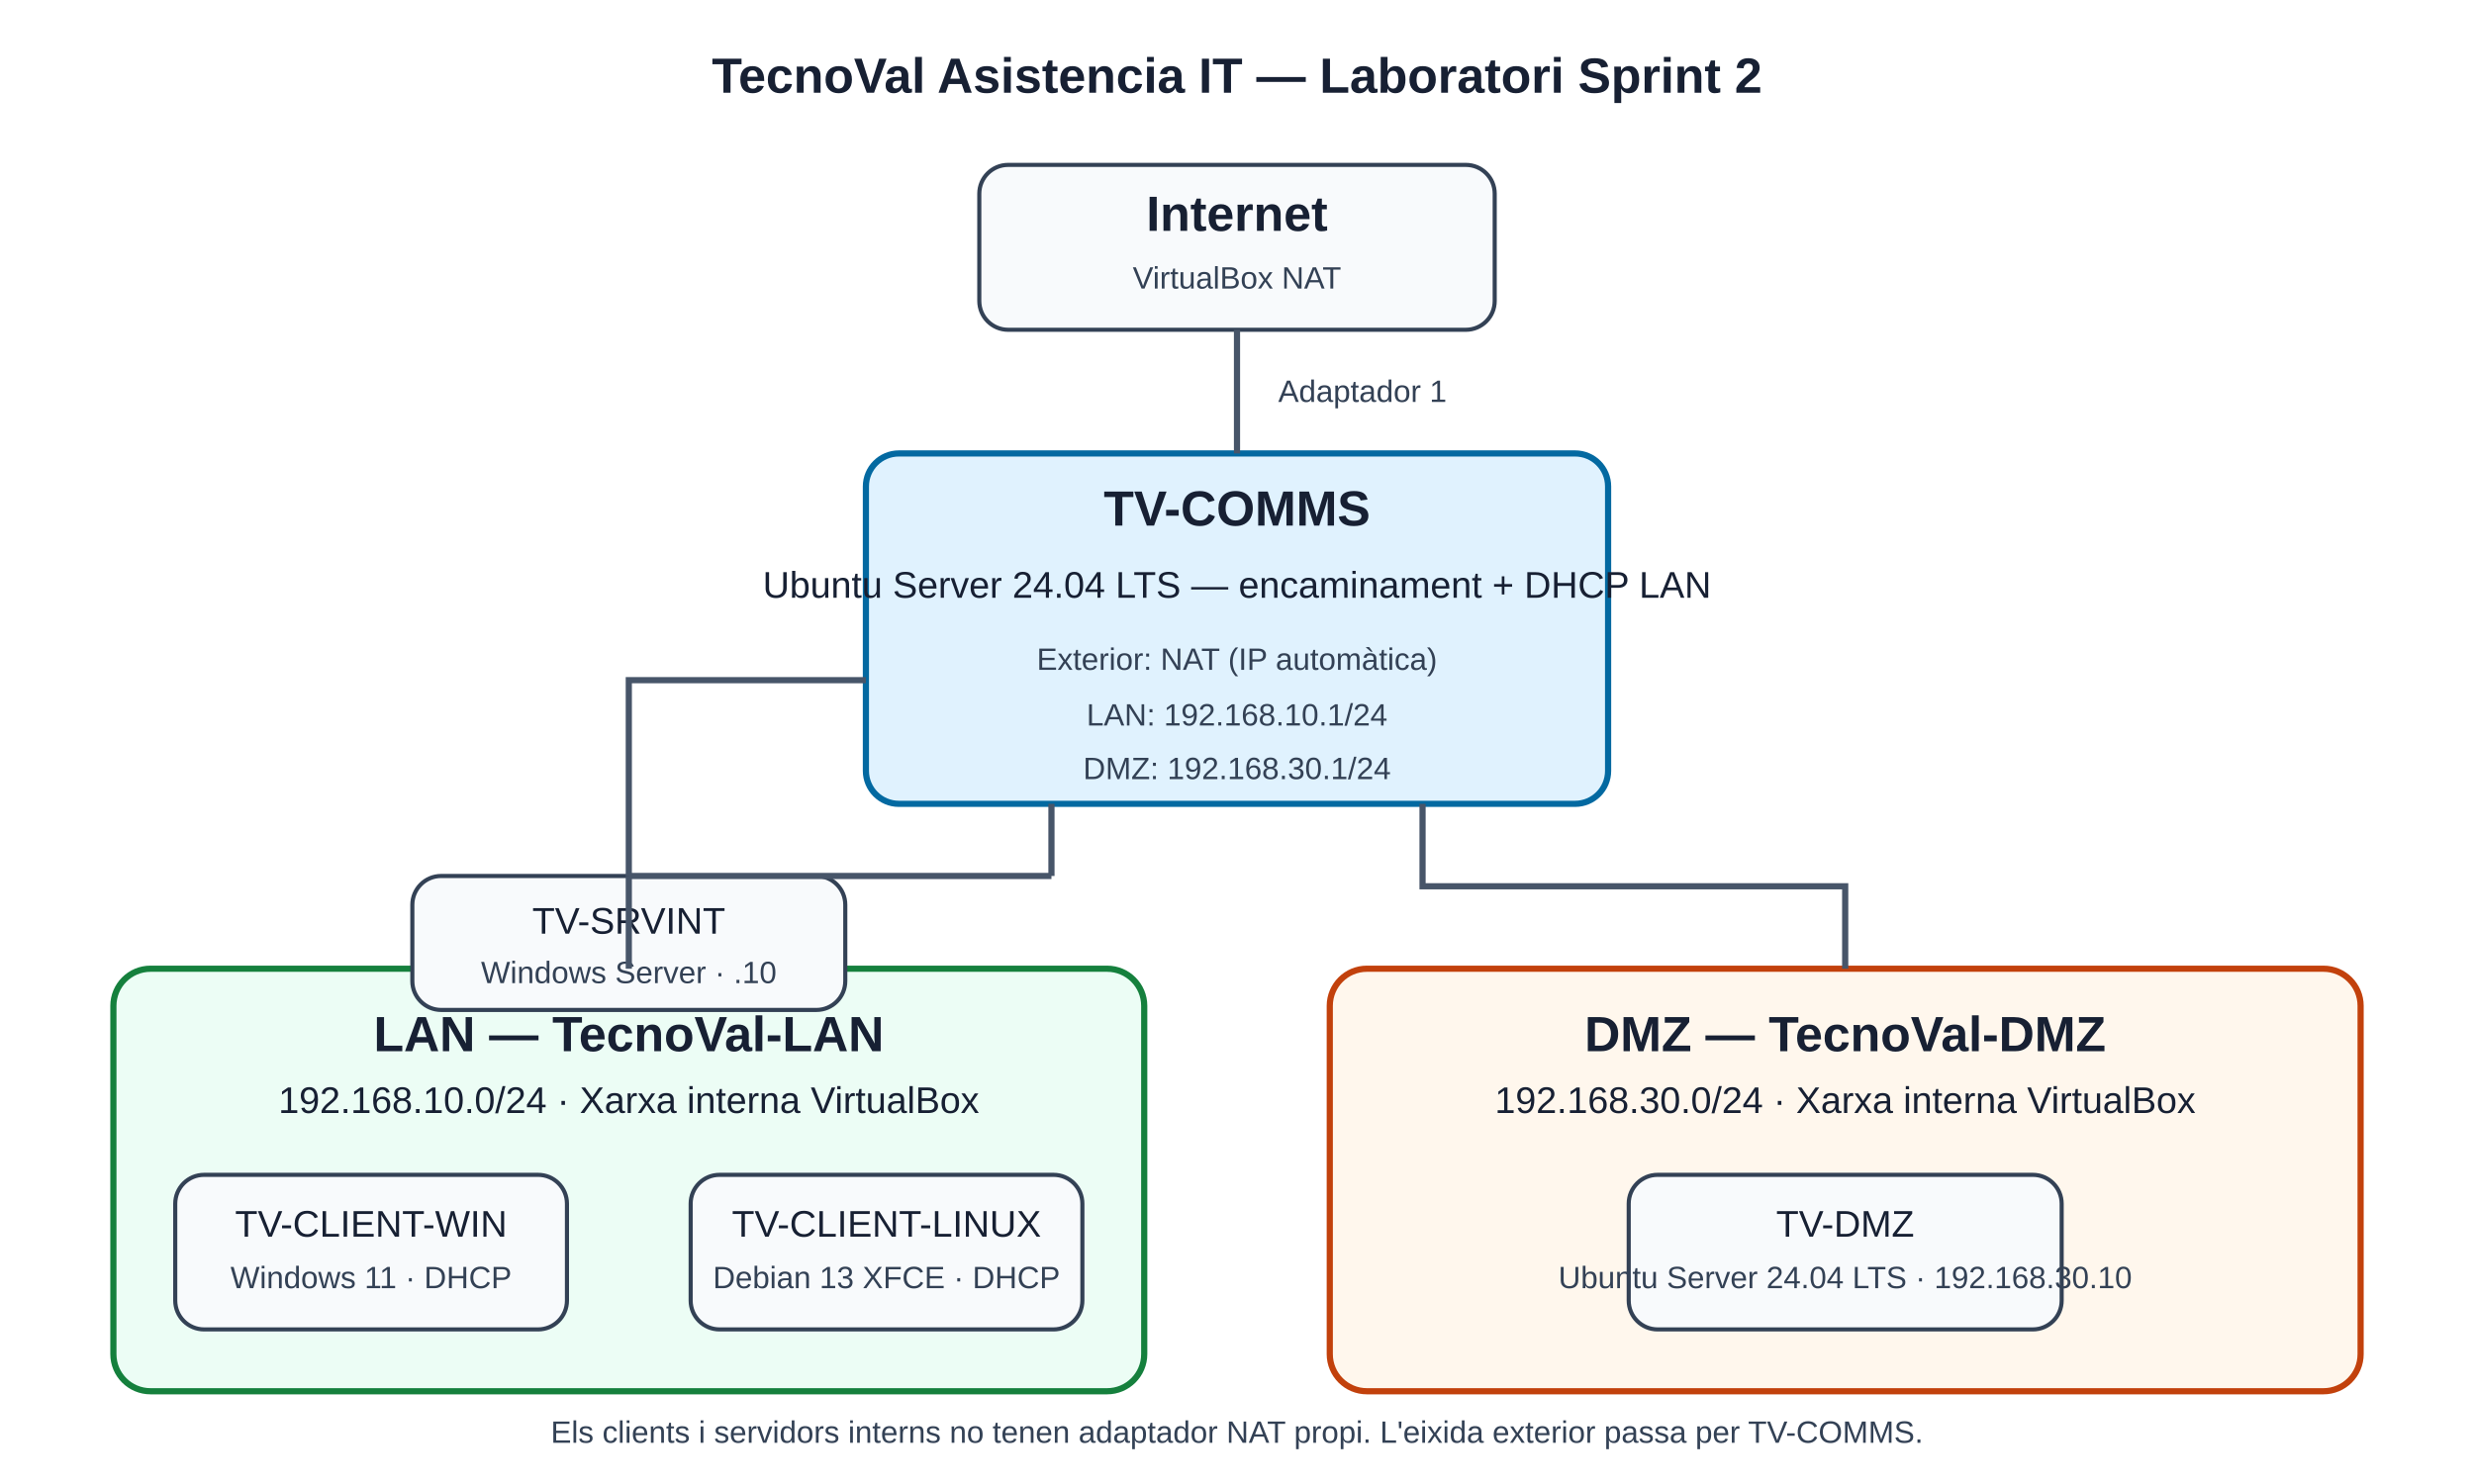
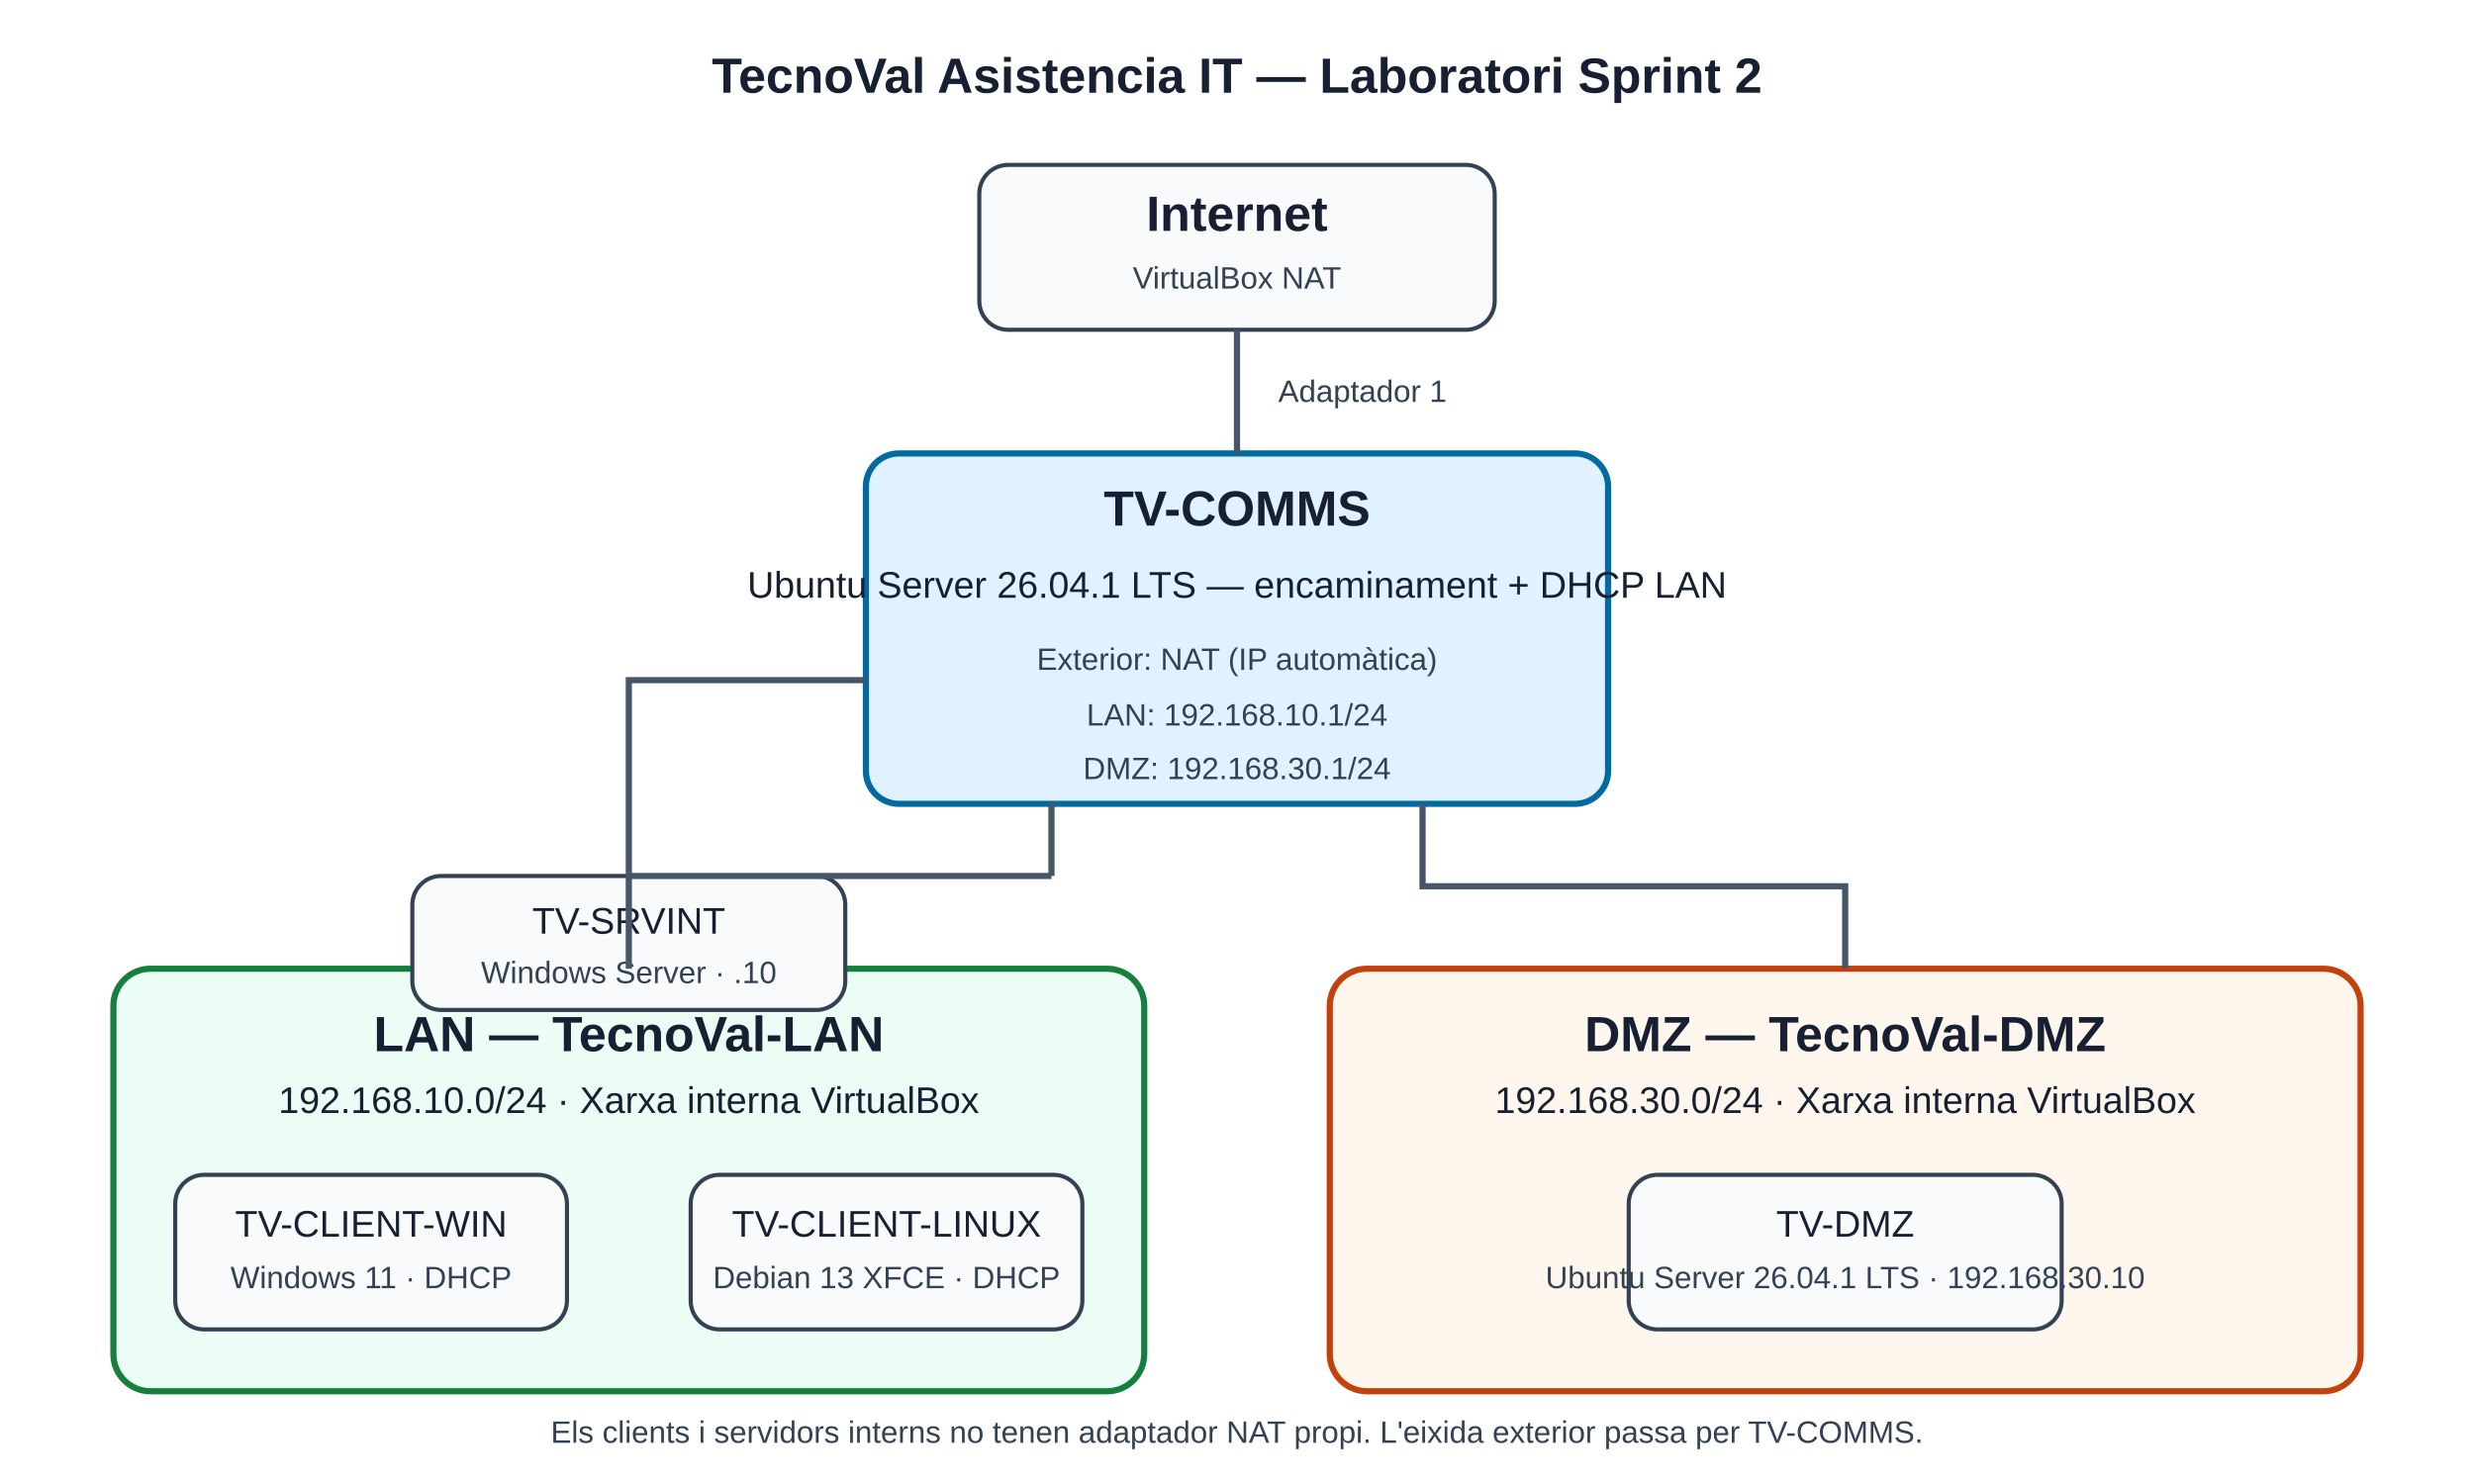
<svg xmlns="http://www.w3.org/2000/svg" width="1200" height="720" viewBox="0 0 1200 720">
  <defs>
    <style>
.t{font: bold 24px Arial;fill:#172033}.s{font:18px Arial;fill:#172033}.small{font:15px Arial;fill:#334155}
.box{fill:#f8fafc;stroke:#334155;stroke-width:2;rx:14}.router{fill:#e0f2fe;stroke:#0369a1;stroke-width:3;rx:16}.lan{fill:#ecfdf5;stroke:#15803d;stroke-width:3;rx:18}.dmz{fill:#fff7ed;stroke:#c2410c;stroke-width:3;rx:18}.line{stroke:#475569;stroke-width:3;fill:none}
</style>
  </defs>
  <rect width="1200" height="720" fill="#ffffff" />
  <text x="600" y="45" text-anchor="middle" class="t">TecnoVal Asistencia IT — Laboratori Sprint 2</text>
  <rect x="475" y="80" width="250" height="80" class="box" />
  <text x="600" y="112" text-anchor="middle" class="t">Internet</text>
  <text x="600" y="140" text-anchor="middle" class="small">VirtualBox NAT</text>
  <rect x="420" y="220" width="360" height="170" class="router" />
  <text x="600" y="255" text-anchor="middle" class="t">TV-COMMS</text>
-   <text x="600" y="290" text-anchor="middle" class="s">Ubuntu Server 24.04 LTS — encaminament + DHCP LAN</text>
+   <text x="600" y="290" text-anchor="middle" class="s">Ubuntu Server 26.04.1 LTS — encaminament + DHCP LAN</text>
  <text x="600" y="325" text-anchor="middle" class="small">Exterior: NAT (IP automàtica)</text>
  <text x="600" y="352" text-anchor="middle" class="small">LAN: 192.168.10.1/24</text>
  <text x="600" y="378" text-anchor="middle" class="small">DMZ: 192.168.30.1/24</text>
  <path d="M600 160 V220" class="line" />
  <text x="620" y="195" class="small">Adaptador 1</text>
  <rect x="55" y="470" width="500" height="205" class="lan" />
  <text x="305" y="510" text-anchor="middle" class="t">LAN — TecnoVal-LAN</text>
  <text x="305" y="540" text-anchor="middle" class="s">192.168.10.0/24 · Xarxa interna VirtualBox</text>
  <rect x="85" y="570" width="190" height="75" class="box" />
  <text x="180" y="600" text-anchor="middle" class="s">TV-CLIENT-WIN</text>
  <text x="180" y="625" text-anchor="middle" class="small">Windows 11 · DHCP</text>
  <rect x="335" y="570" width="190" height="75" class="box" />
  <text x="430" y="600" text-anchor="middle" class="s">TV-CLIENT-LINUX</text>
  <text x="430" y="625" text-anchor="middle" class="small">Debian 13 XFCE · DHCP</text>
  <rect x="200" y="425" width="210" height="65" class="box" />
  <text x="305" y="453" text-anchor="middle" class="s">TV-SRVINT</text>
  <text x="305" y="477" text-anchor="middle" class="small">Windows Server · .10</text>
  <path d="M510 390 L510 425" class="line" />
  <path d="M510 425 L305 425" class="line" />
  <path d="M305 425 V470" class="line" />
  <path d="M420 330 H305 V425" class="line" />
  <rect x="645" y="470" width="500" height="205" class="dmz" />
  <text x="895" y="510" text-anchor="middle" class="t">DMZ — TecnoVal-DMZ</text>
  <text x="895" y="540" text-anchor="middle" class="s">192.168.30.0/24 · Xarxa interna VirtualBox</text>
  <rect x="790" y="570" width="210" height="75" class="box" />
  <text x="895" y="600" text-anchor="middle" class="s">TV-DMZ</text>
-   <text x="895" y="625" text-anchor="middle" class="small">Ubuntu Server 24.04 LTS · 192.168.30.10</text>
+   <text x="895" y="625" text-anchor="middle" class="small">Ubuntu Server 26.04.1 LTS · 192.168.30.10</text>
  <path d="M690 390 V430 H895 V470" class="line" />
  <text x="600" y="700" text-anchor="middle" class="small">Els clients i servidors interns no tenen adaptador NAT propi. L'eixida exterior passa per TV-COMMS.</text>
</svg>
